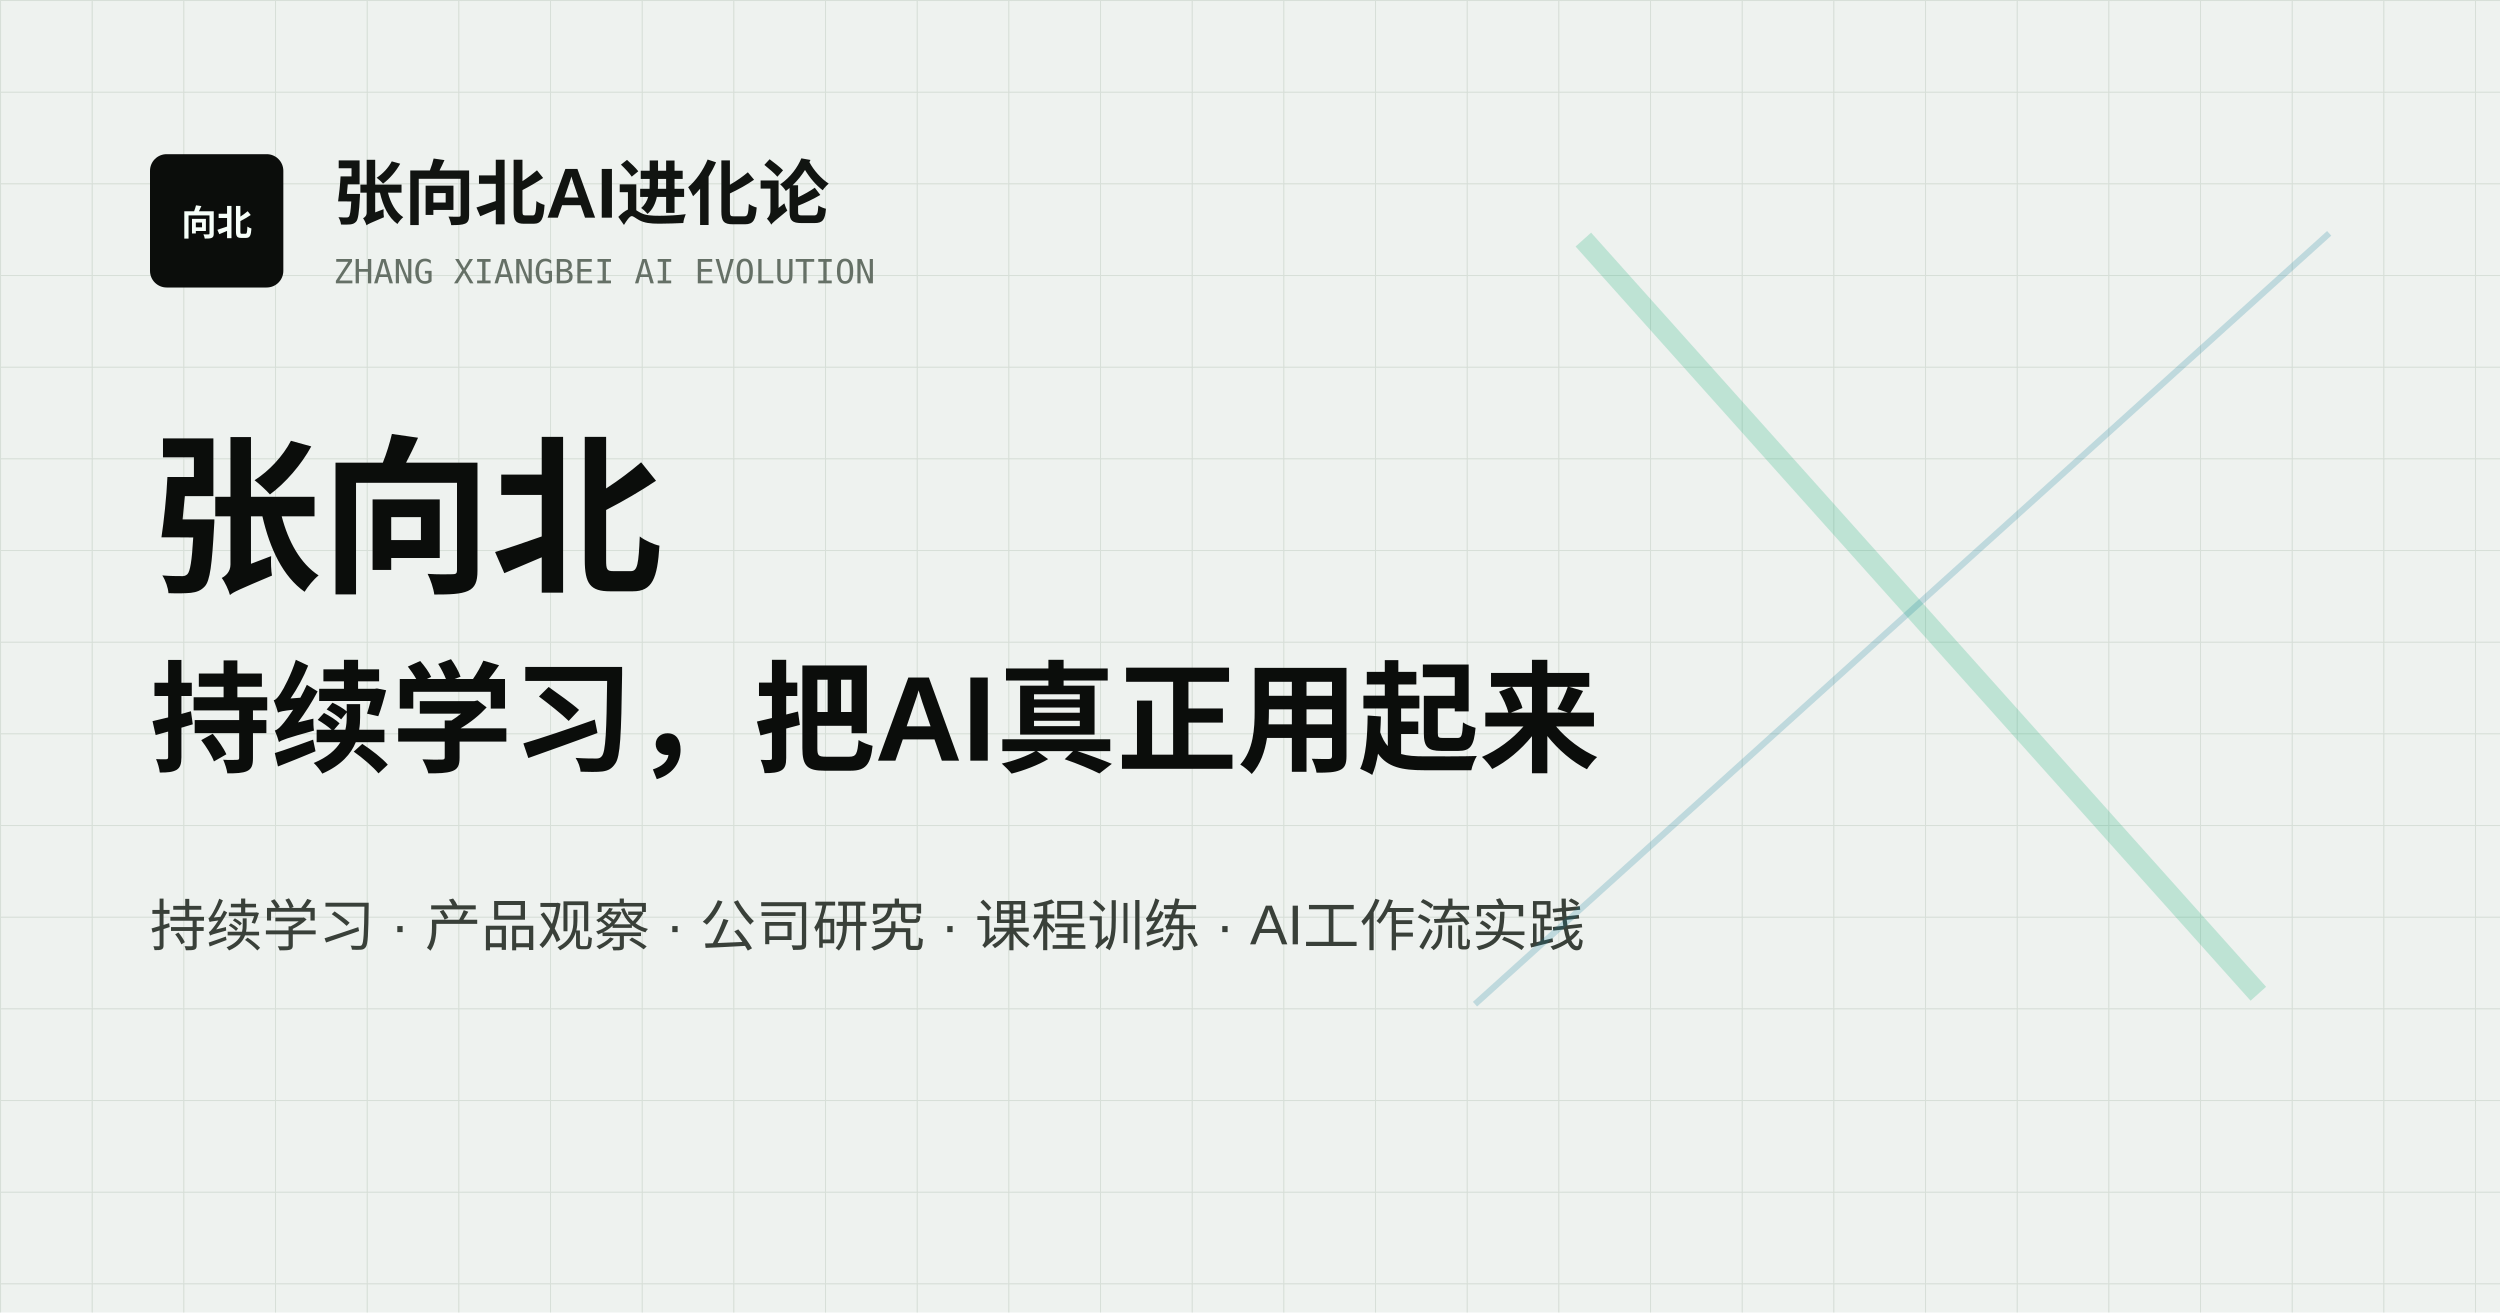
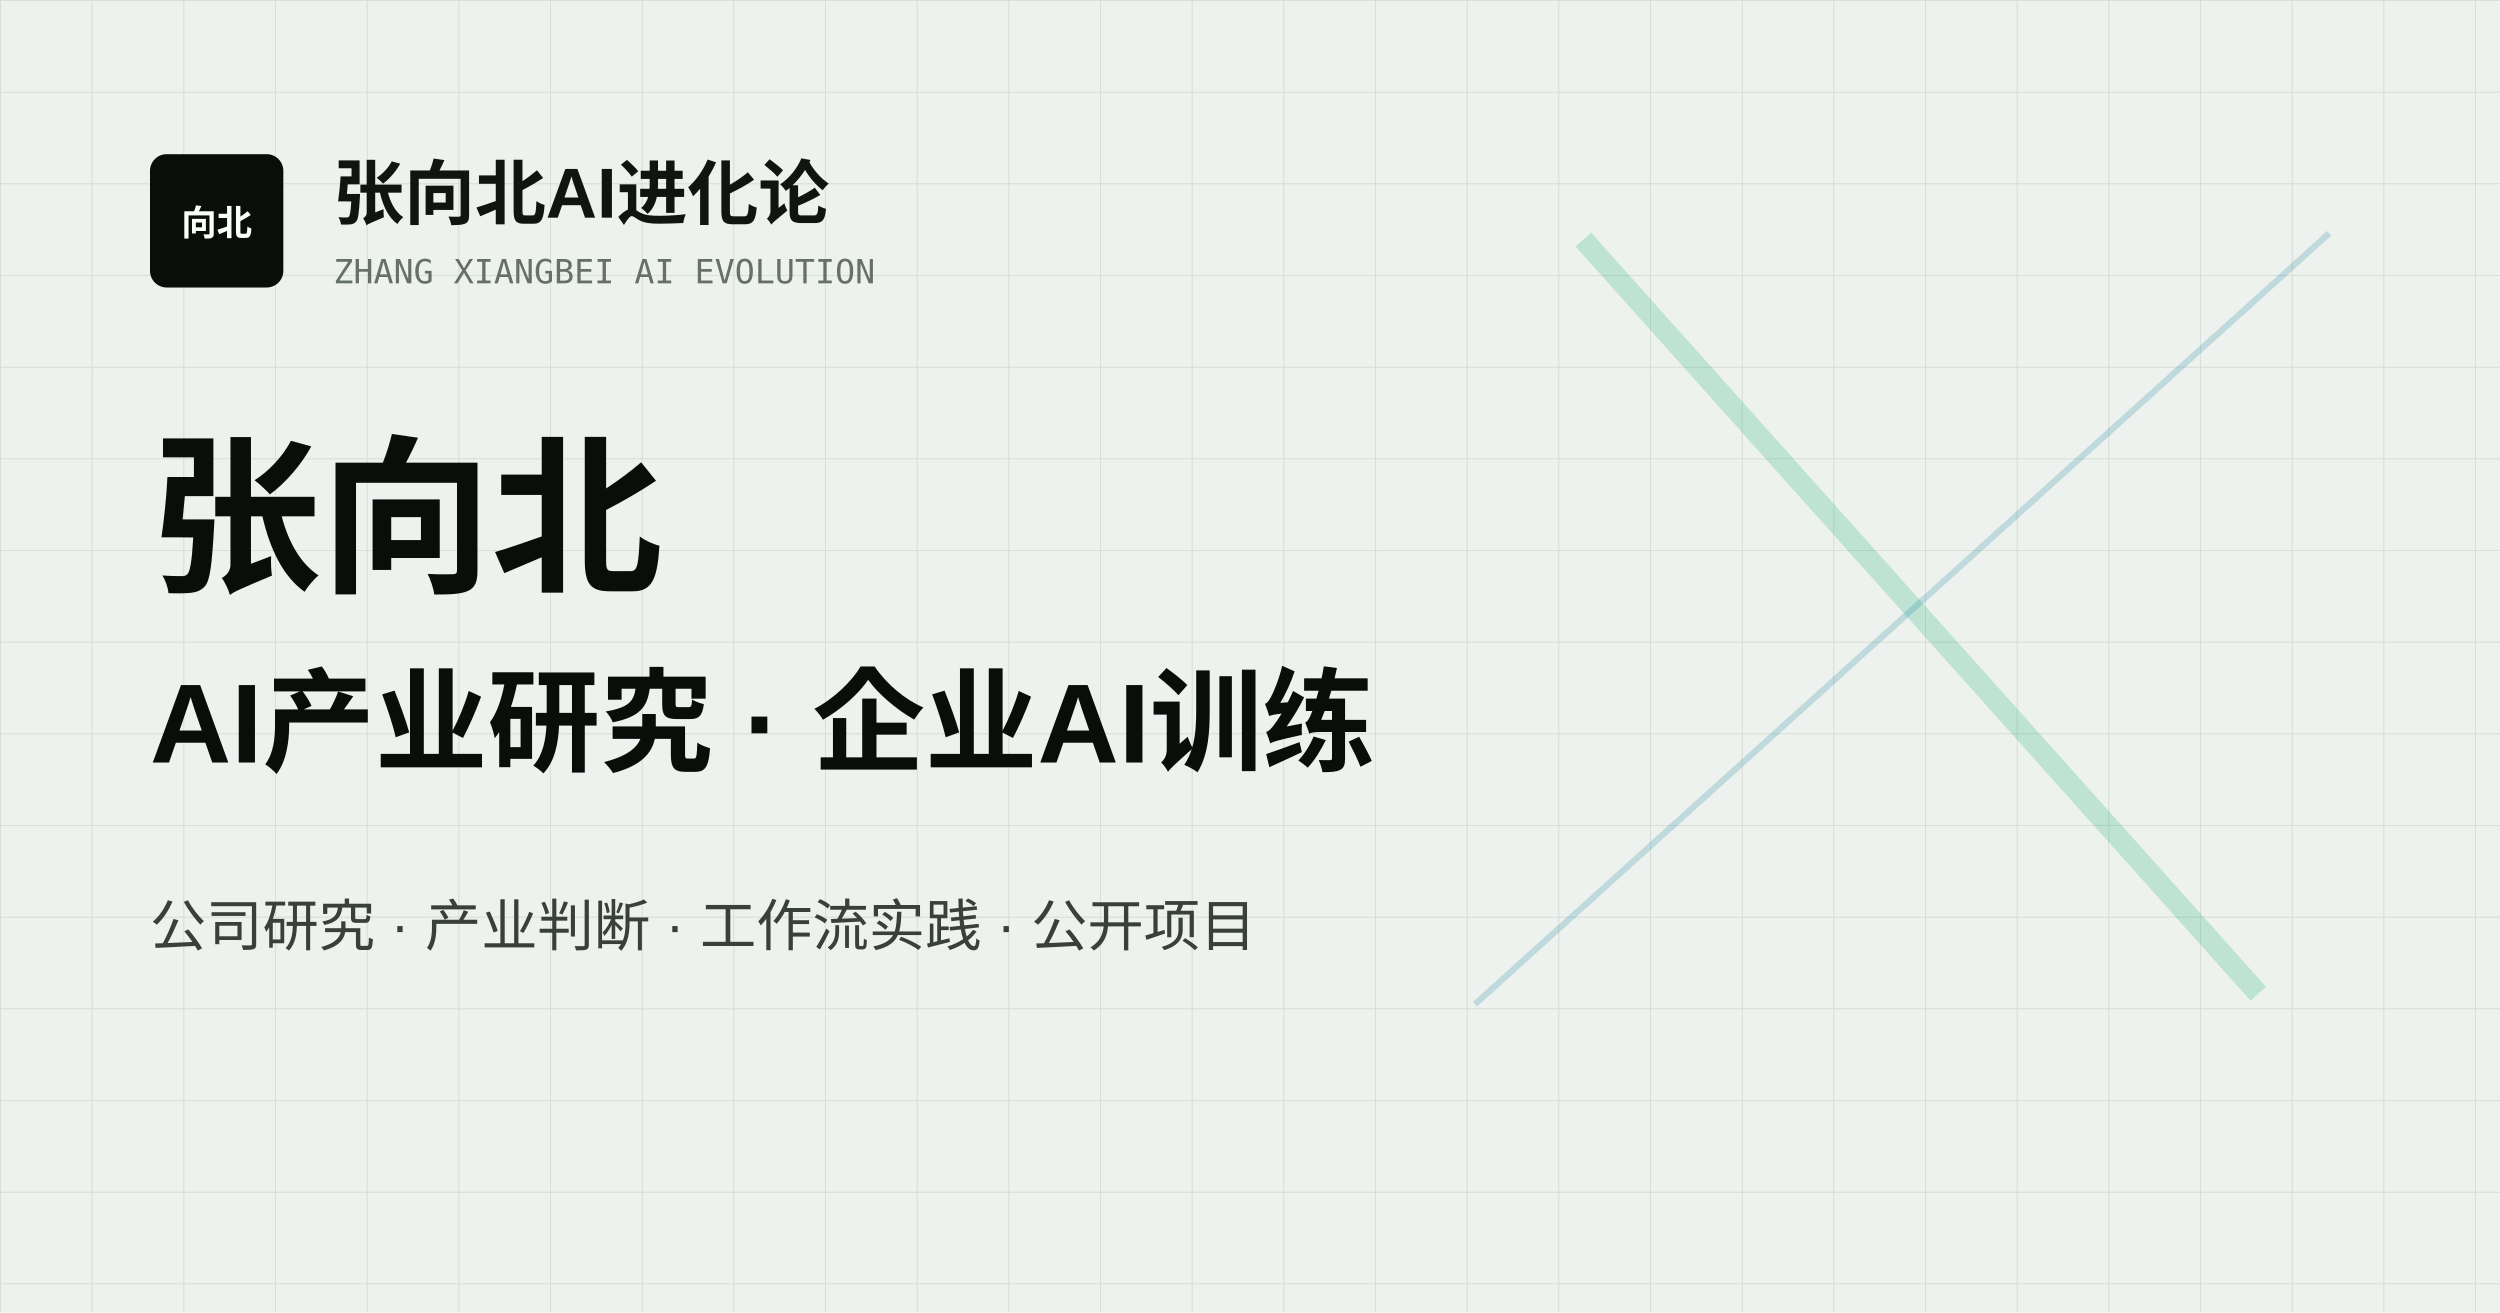
<svg xmlns="http://www.w3.org/2000/svg" width="1200" height="630" viewBox="0 0 1200 630" role="img" aria-label="张向北AI进化论">
  <rect width="1200" height="630" fill="#eef2ef" />
  <defs>
    <pattern id="grid" width="44" height="44" patternUnits="userSpaceOnUse">
      <path d="M 44 0 L 0 0 0 44" fill="none" stroke="#cfd8d0" stroke-width="1" />
    </pattern>
  </defs>
  <rect width="1200" height="630" fill="url(#grid)" opacity="0.75" />
  <rect x="72" y="74" width="64" height="64" rx="8" fill="#0b0d0b" />
  <text x="104" y="113" text-anchor="middle" font-family="Arial, 'Microsoft YaHei', sans-serif" font-size="17" font-weight="800" fill="#f6fff9">向北</text>
  <text x="160" y="105" font-family="Arial, 'Microsoft YaHei', sans-serif" font-size="34" font-weight="800" fill="#111411">张向北AI进化论</text>
  <text x="160" y="136" font-family="Consolas, monospace" font-size="16" fill="#657066">ZHANG XIANGBEI AI EVOLUTION</text>
  <text x="72" y="278" font-family="Arial, 'Microsoft YaHei', sans-serif" font-size="82" font-weight="900" fill="#0b0d0b">张向北</text>
-   <text x="72" y="366" font-family="Arial, 'Microsoft YaHei', sans-serif" font-size="58" font-weight="900" fill="#0b0d0b">持续学习，把AI真正用起来</text>
-   <text x="72" y="454" font-family="Arial, 'Microsoft YaHei', sans-serif" font-size="27" fill="#394039">持续学习 · 产品观察 · 公司研究 · 课程训练 · AI工作流实践</text>
+   <text x="72" y="366" font-family="Arial, 'Microsoft YaHei', sans-serif" font-size="54" font-weight="900" fill="#0b0d0b">AI产业研究 · 企业AI训练</text>
+   <text x="72" y="454" font-family="Arial, 'Microsoft YaHei', sans-serif" font-size="27" fill="#394039">公司研究 · 产业判断 · 工作流实践 · 公开项目</text>
  <path d="M760 115 L1084 477" stroke="#00a66a" stroke-width="10" opacity="0.2" />
  <path d="M708 482 L1118 112" stroke="#157f9d" stroke-width="3" opacity="0.22" />
</svg>
